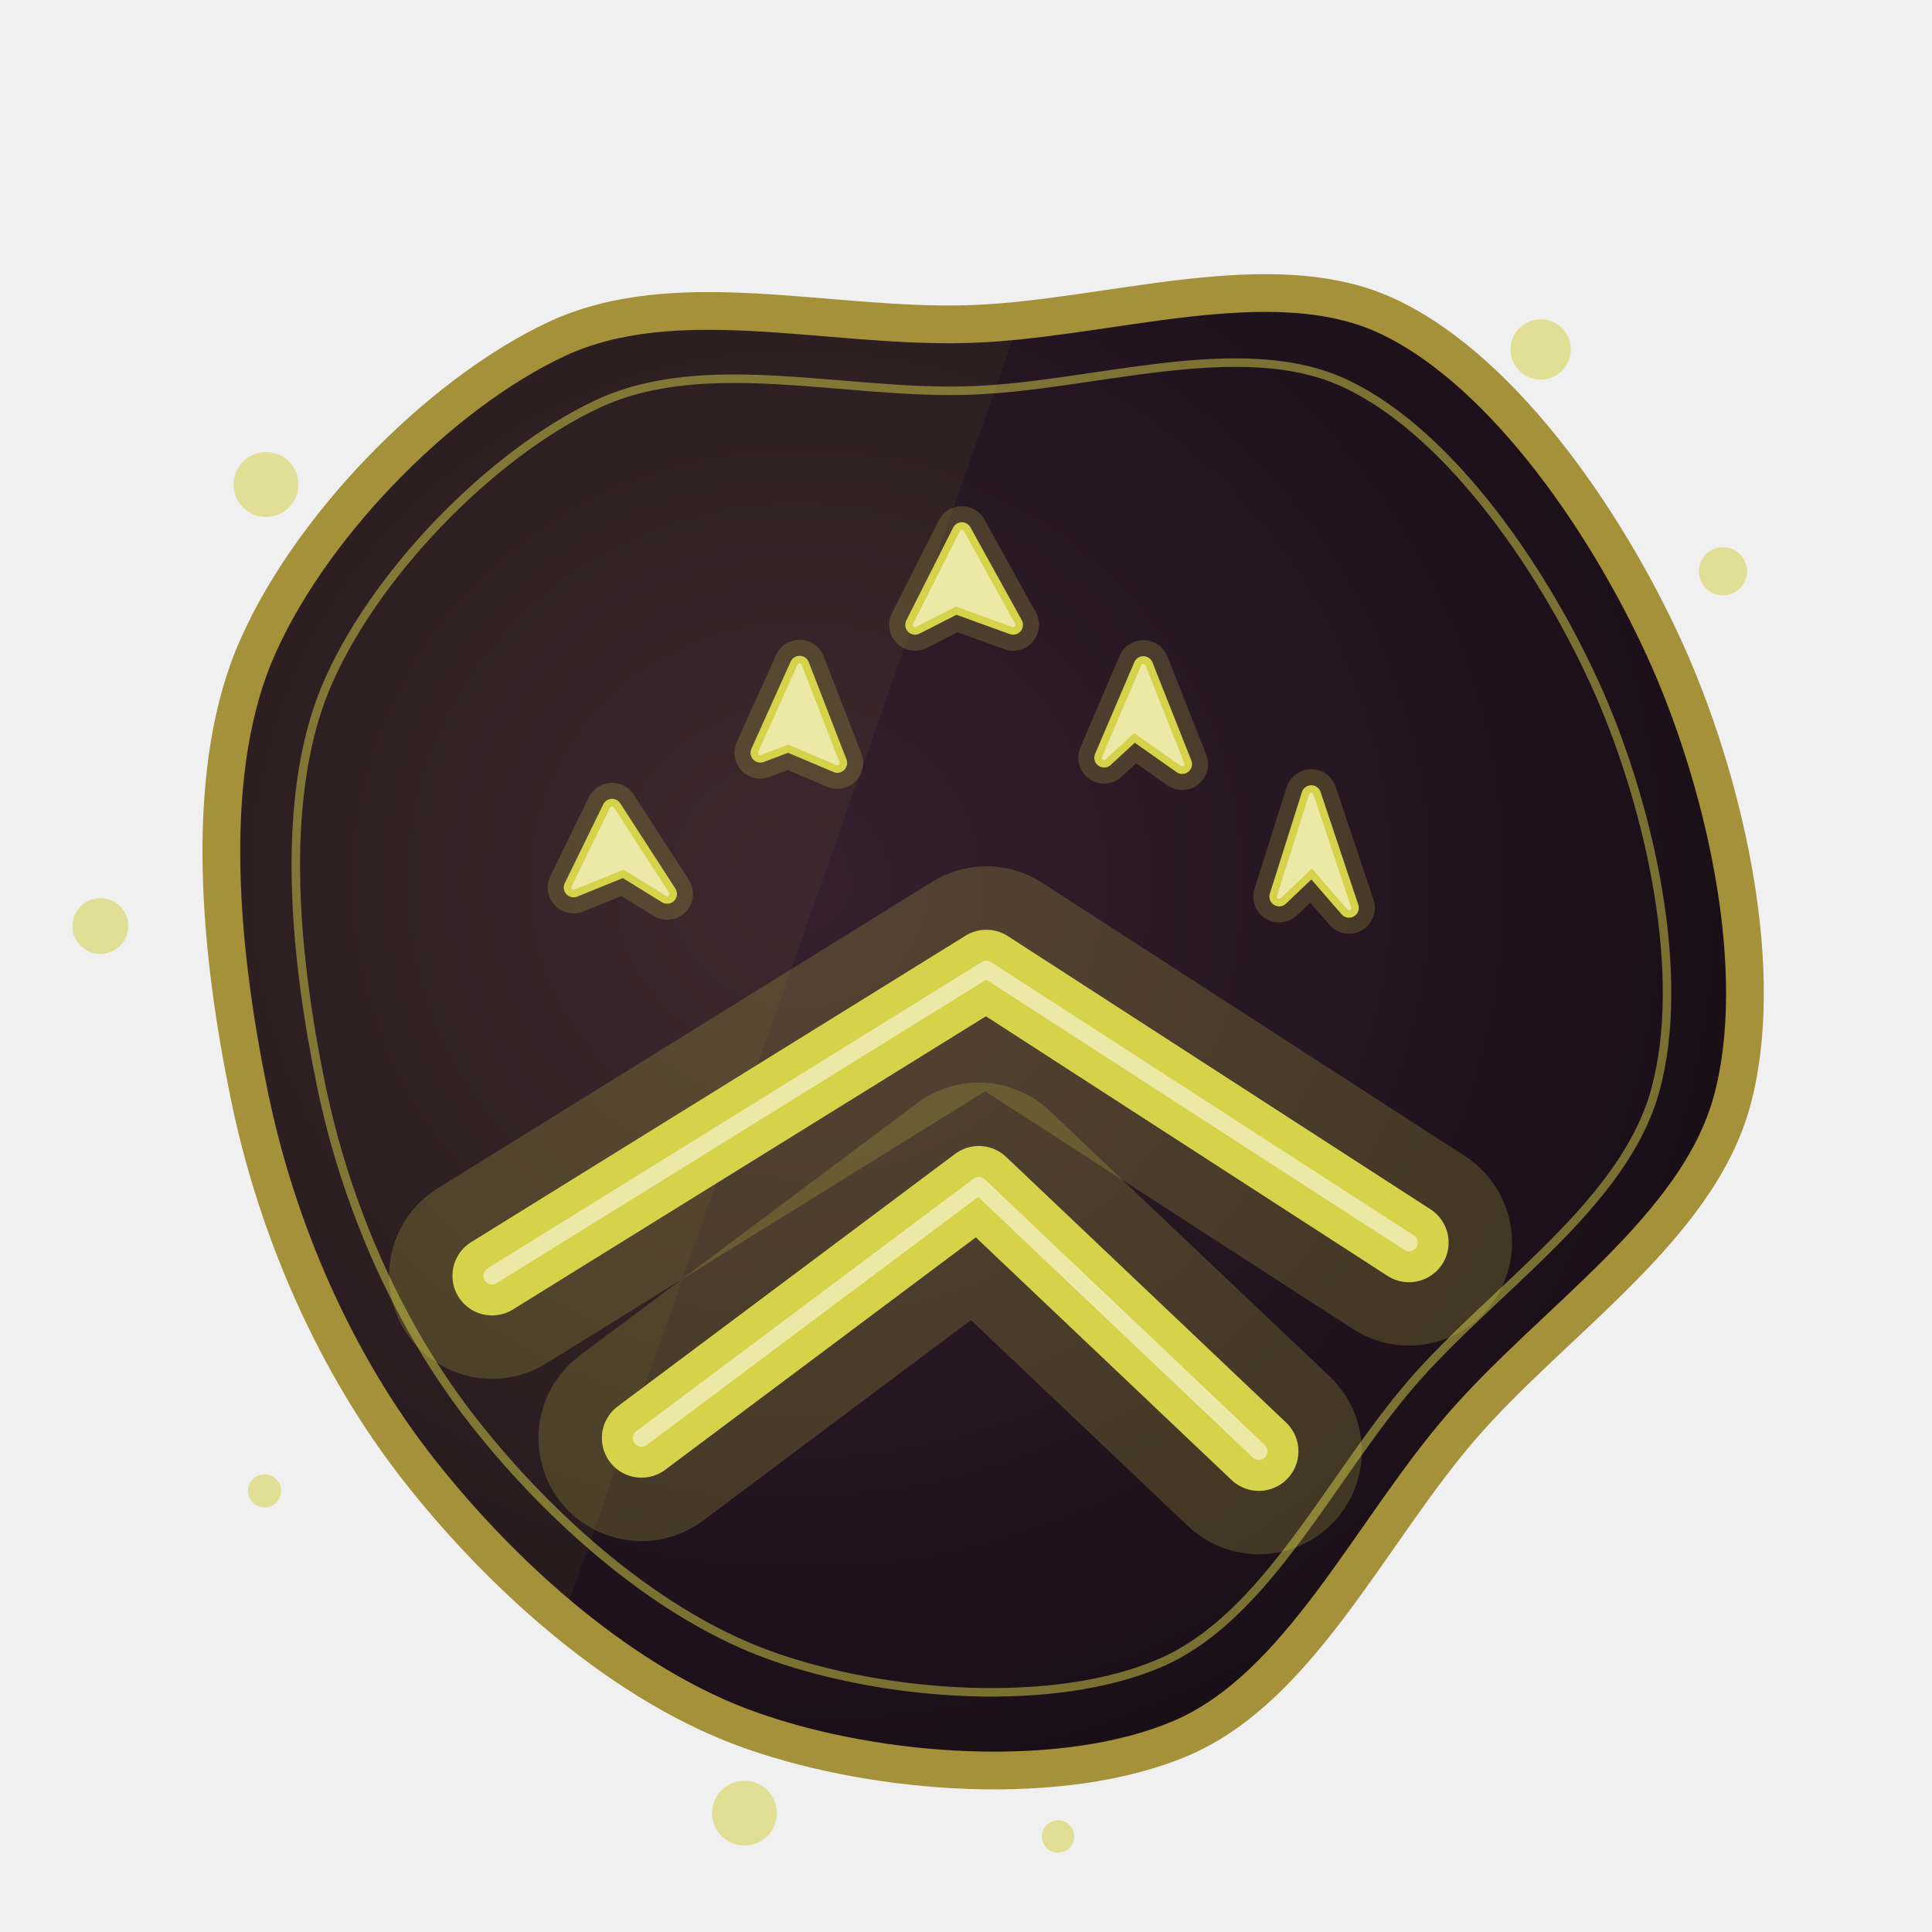
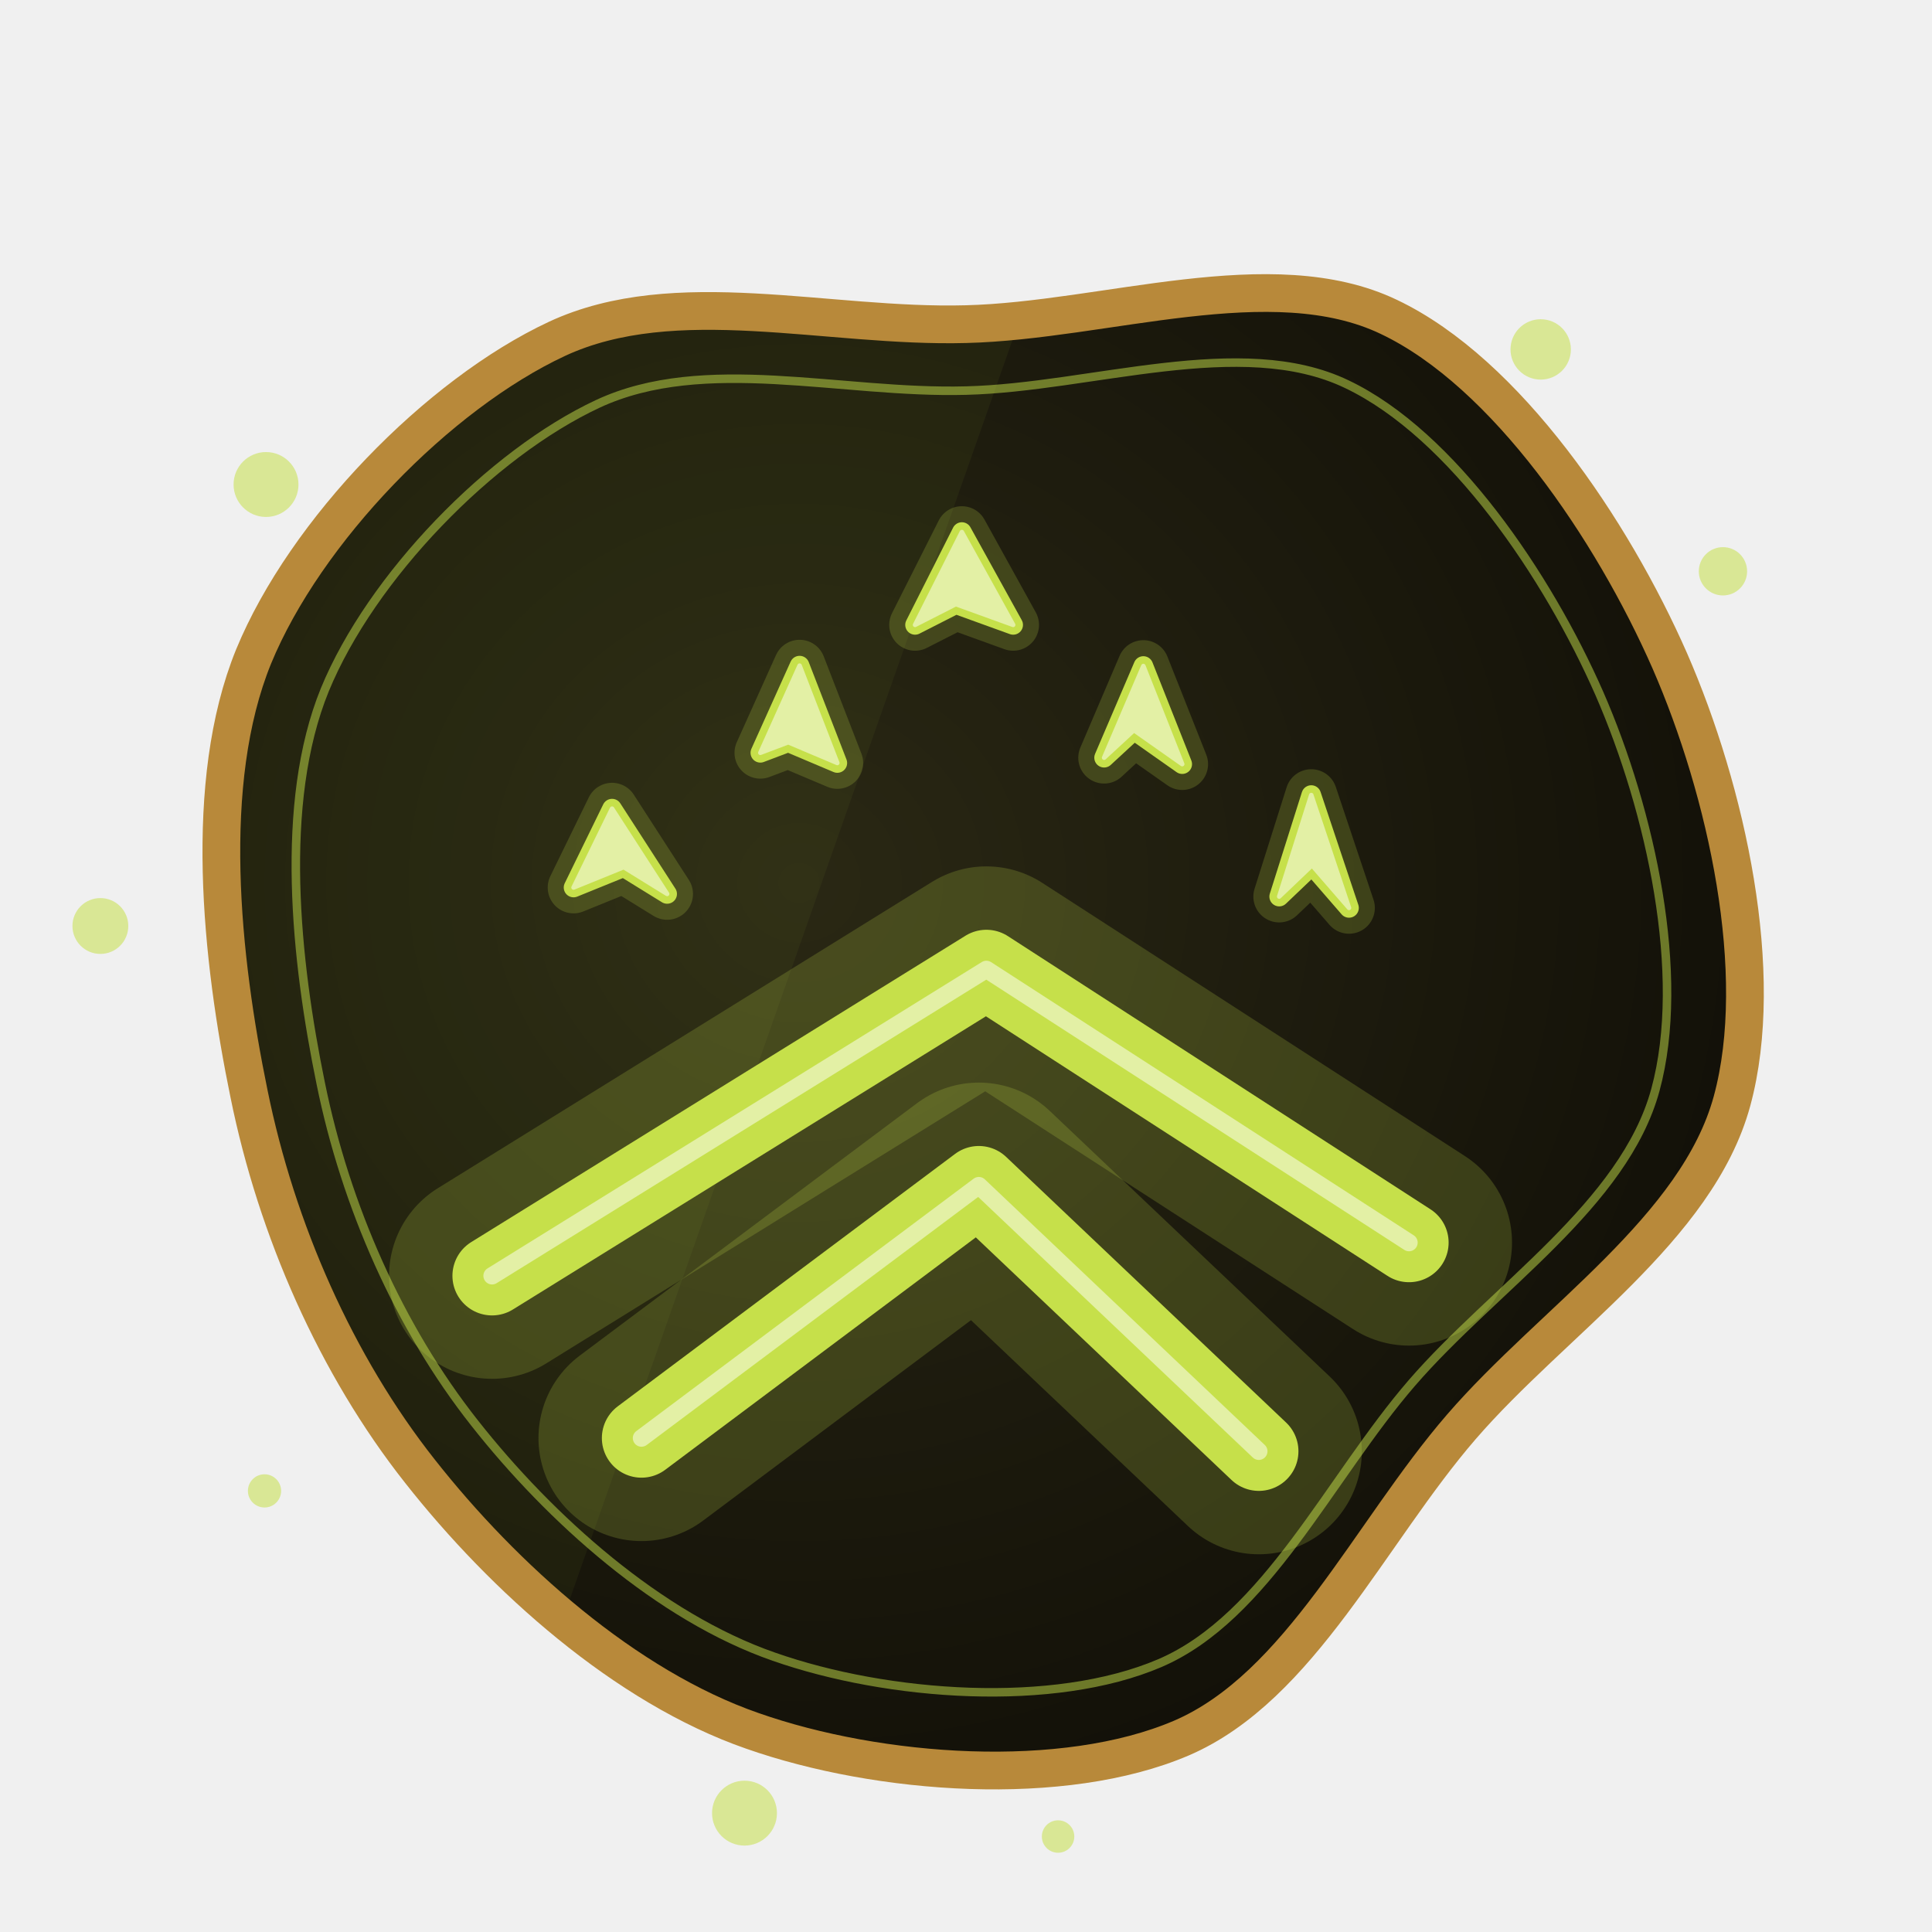
<svg xmlns="http://www.w3.org/2000/svg" width="512" height="512" viewBox="0 0 512 512">
  <defs>
    <radialGradient id="g" cx="0.38" cy="0.4" r="0.75">
-       <stop offset="0" stop-color="#34202e" />
-       <stop offset="1" stop-color="#140a12" />
+       <stop offset="0" stop-color="#2a2814" />
+       <stop offset="1" stop-color="#0e0c06" />
    </radialGradient>
    <clipPath id="k">
      <path d="M256 85.9 C292.8 85 337 69.1 368.1 84 C399.2 98.8 427.3 140.5 442.5 175.1 C457.6 209.7 468.2 258 459 291.8 C449.8 325.6 411.6 350 387.3 378.1 C363 406.2 344.5 447.1 313.1 460.6 C281.8 474 233 470.5 199.4 458.7 C165.7 447 133.5 418.1 111.3 389.9 C89.1 361.8 73.3 325.9 66 289.9 C58.6 253.9 53.6 207.4 67.2 174 C80.9 140.7 116.1 104.5 147.6 89.8 C179 75.2 219.2 86.9 256 85.9 Z" />
    </clipPath>
  </defs>
  <path d="M256 85.9 C292.8 85 337 69.1 368.1 84 C399.2 98.8 427.3 140.5 442.5 175.1 C457.6 209.7 468.2 258 459 291.8 C449.8 325.6 411.6 350 387.3 378.1 C363 406.2 344.5 447.1 313.1 460.6 C281.8 474 233 470.5 199.4 458.7 C165.7 447 133.5 418.1 111.3 389.9 C89.1 361.8 73.3 325.9 66 289.9 C58.6 253.9 53.6 207.4 67.2 174 C80.9 140.7 116.1 104.5 147.6 89.8 C179 75.2 219.2 86.9 256 85.9 Z" fill="url(#g)" />
  <g clip-path="url(#k)">
-     <path d="M0 0 L300 0 L120 512 L0 512 Z" fill="#d6d24a" opacity="0.05" />
+     <path d="M0 0 L300 0 L120 512 L0 512 Z" fill="#c6e04a" opacity="0.05" />
  </g>
-   <path d="M256 85.9 C292.8 85 337 69.1 368.1 84 C399.2 98.8 427.3 140.5 442.5 175.1 C457.6 209.7 468.2 258 459 291.8 C449.8 325.6 411.6 350 387.3 378.1 C363 406.2 344.5 447.1 313.1 460.6 C281.8 474 233 470.5 199.4 458.7 C165.7 447 133.5 418.1 111.3 389.9 C89.1 361.8 73.3 325.9 66 289.9 C58.6 253.9 53.6 207.4 67.2 174 C80.9 140.7 116.1 104.5 147.6 89.8 C179 75.2 219.2 86.9 256 85.9 Z" fill="none" stroke="#a4913a" stroke-width="10" stroke-linejoin="round" />
-   <path d="M256 85.9 C292.8 85 337 69.1 368.1 84 C399.2 98.8 427.3 140.5 442.5 175.1 C457.6 209.7 468.2 258 459 291.8 C449.8 325.6 411.6 350 387.3 378.1 C363 406.2 344.5 447.1 313.1 460.6 C281.8 474 233 470.5 199.4 458.7 C165.7 447 133.5 418.1 111.3 389.9 C89.1 361.8 73.3 325.9 66 289.9 C58.6 253.9 53.6 207.4 67.2 174 C80.9 140.7 116.1 104.5 147.6 89.8 C179 75.2 219.2 86.9 256 85.9 Z" fill="none" stroke="#d6d24a" stroke-width="2.5" opacity="0.5" transform="translate(256 262) scale(0.9) translate(-256 -262)" stroke-linejoin="round" />
-   <circle cx="70.5" cy="128.4" r="8.6" fill="#d6d24a" opacity="0.55" />
-   <circle cx="280.4" cy="486.7" r="4.3" fill="#d6d24a" opacity="0.55" />
-   <circle cx="70.1" cy="395.1" r="4.4" fill="#d6d24a" opacity="0.55" />
-   <circle cx="26.6" cy="245.4" r="7.4" fill="#d6d24a" opacity="0.55" />
-   <circle cx="456.6" cy="151.4" r="6.4" fill="#d6d24a" opacity="0.55" />
-   <circle cx="197.3" cy="480.5" r="8.6" fill="#d6d24a" opacity="0.55" />
-   <circle cx="408.3" cy="92.6" r="8" fill="#d6d24a" opacity="0.55" />
+   <path d="M256 85.9 C292.8 85 337 69.1 368.1 84 C399.2 98.8 427.3 140.5 442.5 175.1 C457.6 209.7 468.2 258 459 291.8 C449.8 325.6 411.6 350 387.3 378.1 C363 406.2 344.5 447.1 313.1 460.6 C281.8 474 233 470.5 199.4 458.7 C165.7 447 133.5 418.1 111.3 389.9 C89.1 361.8 73.3 325.9 66 289.9 C58.6 253.9 53.6 207.4 67.2 174 C80.9 140.7 116.1 104.5 147.6 89.8 C179 75.2 219.2 86.9 256 85.9 Z" fill="none" stroke="#b8893a" stroke-width="10" stroke-linejoin="round" />
+   <path d="M256 85.9 C292.8 85 337 69.1 368.1 84 C399.2 98.8 427.3 140.5 442.5 175.1 C457.6 209.7 468.2 258 459 291.8 C449.8 325.6 411.6 350 387.3 378.1 C363 406.2 344.5 447.1 313.1 460.6 C281.8 474 233 470.5 199.4 458.7 C165.7 447 133.5 418.1 111.3 389.9 C89.1 361.8 73.3 325.9 66 289.9 C58.6 253.9 53.6 207.4 67.2 174 C80.9 140.7 116.1 104.5 147.6 89.8 C179 75.2 219.2 86.9 256 85.9 Z" fill="none" stroke="#c6e04a" stroke-width="2.5" opacity="0.5" transform="translate(256 262) scale(0.9) translate(-256 -262)" stroke-linejoin="round" />
+   <circle cx="70.5" cy="128.4" r="8.6" fill="#c6e04a" opacity="0.55" />
+   <circle cx="280.4" cy="486.7" r="4.3" fill="#c6e04a" opacity="0.55" />
+   <circle cx="70.1" cy="395.1" r="4.4" fill="#c6e04a" opacity="0.55" />
+   <circle cx="26.6" cy="245.4" r="7.4" fill="#c6e04a" opacity="0.55" />
+   <circle cx="456.6" cy="151.4" r="6.4" fill="#c6e04a" opacity="0.55" />
+   <circle cx="197.3" cy="480.5" r="8.6" fill="#c6e04a" opacity="0.55" />
+   <circle cx="408.3" cy="92.6" r="8" fill="#c6e04a" opacity="0.55" />
  <g clip-path="url(#k)">
-     <path d="M130.4 338.1 L261.4 256.9 L373.4 329.3" stroke="#d6d24a" stroke-width="54.6" stroke-linecap="round" stroke-linejoin="round" fill="none" opacity="0.2" />
-     <path d="M170 381.1 L259.4 314.2 L333.6 384.6" stroke="#d6d24a" stroke-width="54.6" stroke-linecap="round" stroke-linejoin="round" fill="none" opacity="0.2" />
-     <path d="M254.9 141 L268.5 165.6 L253.3 160.1 L242.5 165.6 Z" fill="#d6d24a" opacity="0.2" stroke="#d6d24a" stroke-width="13.7" stroke-linejoin="round" />
-     <path d="M211.9 176.4 L221.9 202.2 L208.9 196.7 L201.5 199.5 Z" fill="#d6d24a" opacity="0.2" stroke="#d6d24a" stroke-width="13.7" stroke-linejoin="round" />
-     <path d="M303 176.5 L313.3 202.5 L300.5 193.5 L292.6 200.8 Z" fill="#d6d24a" opacity="0.2" stroke="#d6d24a" stroke-width="13.7" stroke-linejoin="round" />
-     <path d="M162.2 214.3 L176.8 236.9 L165.3 229.8 L152 235.2 Z" fill="#d6d24a" opacity="0.2" stroke="#d6d24a" stroke-width="13.7" stroke-linejoin="round" />
-     <path d="M347.5 210.7 L357.5 240.6 L347.7 229.3 L339 237.6 Z" fill="#d6d24a" opacity="0.2" stroke="#d6d24a" stroke-width="13.7" stroke-linejoin="round" />
-     <path d="M130.4 338.1 L261.4 256.9 L373.4 329.3" stroke="#d6d24a" stroke-width="21" stroke-linecap="round" stroke-linejoin="round" fill="none" />
-     <path d="M170 381.1 L259.4 314.2 L333.6 384.6" stroke="#d6d24a" stroke-width="21" stroke-linecap="round" stroke-linejoin="round" fill="none" />
-     <path d="M254.9 141 L268.5 165.6 L253.3 160.1 L242.5 165.6 Z" fill="#d6d24a" stroke="#d6d24a" stroke-width="5.2" stroke-linejoin="round" />
-     <path d="M211.9 176.4 L221.9 202.2 L208.9 196.7 L201.5 199.5 Z" fill="#d6d24a" stroke="#d6d24a" stroke-width="5.2" stroke-linejoin="round" />
-     <path d="M303 176.5 L313.3 202.5 L300.5 193.5 L292.6 200.8 Z" fill="#d6d24a" stroke="#d6d24a" stroke-width="5.2" stroke-linejoin="round" />
-     <path d="M162.2 214.3 L176.8 236.9 L165.3 229.8 L152 235.2 Z" fill="#d6d24a" stroke="#d6d24a" stroke-width="5.2" stroke-linejoin="round" />
-     <path d="M347.5 210.7 L357.5 240.6 L347.7 229.3 L339 237.6 Z" fill="#d6d24a" stroke="#d6d24a" stroke-width="5.2" stroke-linejoin="round" />
+     <path d="M130.4 338.1 L261.4 256.9 L373.4 329.3" stroke="#c6e04a" stroke-width="54.6" stroke-linecap="round" stroke-linejoin="round" fill="none" opacity="0.2" />
+     <path d="M170 381.1 L259.4 314.2 L333.6 384.6" stroke="#c6e04a" stroke-width="54.6" stroke-linecap="round" stroke-linejoin="round" fill="none" opacity="0.2" />
+     <path d="M254.9 141 L268.5 165.6 L253.3 160.1 L242.5 165.6 Z" fill="#c6e04a" opacity="0.2" stroke="#c6e04a" stroke-width="13.7" stroke-linejoin="round" />
+     <path d="M211.9 176.4 L221.9 202.2 L208.9 196.7 L201.5 199.5 Z" fill="#c6e04a" opacity="0.2" stroke="#c6e04a" stroke-width="13.7" stroke-linejoin="round" />
+     <path d="M303 176.5 L313.3 202.5 L300.5 193.5 L292.6 200.8 Z" fill="#c6e04a" opacity="0.2" stroke="#c6e04a" stroke-width="13.7" stroke-linejoin="round" />
+     <path d="M162.2 214.3 L176.8 236.9 L165.3 229.8 L152 235.2 Z" fill="#c6e04a" opacity="0.2" stroke="#c6e04a" stroke-width="13.7" stroke-linejoin="round" />
+     <path d="M347.5 210.7 L357.5 240.6 L347.7 229.3 L339 237.6 Z" fill="#c6e04a" opacity="0.2" stroke="#c6e04a" stroke-width="13.7" stroke-linejoin="round" />
+     <path d="M130.4 338.1 L261.4 256.9 L373.4 329.3" stroke="#c6e04a" stroke-width="21" stroke-linecap="round" stroke-linejoin="round" fill="none" />
+     <path d="M170 381.1 L259.4 314.2 L333.6 384.6" stroke="#c6e04a" stroke-width="21" stroke-linecap="round" stroke-linejoin="round" fill="none" />
+     <path d="M254.9 141 L268.5 165.6 L253.3 160.1 L242.5 165.6 Z" fill="#c6e04a" stroke="#c6e04a" stroke-width="5.2" stroke-linejoin="round" />
+     <path d="M211.9 176.4 L221.9 202.2 L208.9 196.7 L201.5 199.5 Z" fill="#c6e04a" stroke="#c6e04a" stroke-width="5.2" stroke-linejoin="round" />
+     <path d="M303 176.5 L313.3 202.5 L300.5 193.5 L292.6 200.8 Z" fill="#c6e04a" stroke="#c6e04a" stroke-width="5.2" stroke-linejoin="round" />
+     <path d="M162.2 214.3 L176.8 236.9 L165.3 229.8 L152 235.2 Z" fill="#c6e04a" stroke="#c6e04a" stroke-width="5.2" stroke-linejoin="round" />
+     <path d="M347.5 210.7 L357.5 240.6 L347.7 229.3 L339 237.6 Z" fill="#c6e04a" stroke="#c6e04a" stroke-width="5.2" stroke-linejoin="round" />
    <path d="M130.4 338.1 L261.4 256.9 L373.4 329.3" stroke="#ffffff" stroke-width="4.6" stroke-linecap="round" stroke-linejoin="round" fill="none" opacity="0.5" />
    <path d="M170 381.1 L259.4 314.2 L333.6 384.6" stroke="#ffffff" stroke-width="4.6" stroke-linecap="round" stroke-linejoin="round" fill="none" opacity="0.5" />
    <path d="M254.9 141 L268.5 165.6 L253.3 160.1 L242.5 165.6 Z" fill="#ffffff" opacity="0.5" stroke="#ffffff" stroke-width="1.2" stroke-linejoin="round" />
    <path d="M211.9 176.4 L221.9 202.2 L208.9 196.7 L201.5 199.5 Z" fill="#ffffff" opacity="0.5" stroke="#ffffff" stroke-width="1.2" stroke-linejoin="round" />
    <path d="M303 176.5 L313.3 202.5 L300.5 193.5 L292.6 200.8 Z" fill="#ffffff" opacity="0.5" stroke="#ffffff" stroke-width="1.2" stroke-linejoin="round" />
    <path d="M162.2 214.3 L176.8 236.9 L165.3 229.8 L152 235.2 Z" fill="#ffffff" opacity="0.5" stroke="#ffffff" stroke-width="1.2" stroke-linejoin="round" />
    <path d="M347.5 210.7 L357.5 240.6 L347.7 229.3 L339 237.6 Z" fill="#ffffff" opacity="0.5" stroke="#ffffff" stroke-width="1.2" stroke-linejoin="round" />
  </g>
</svg>
